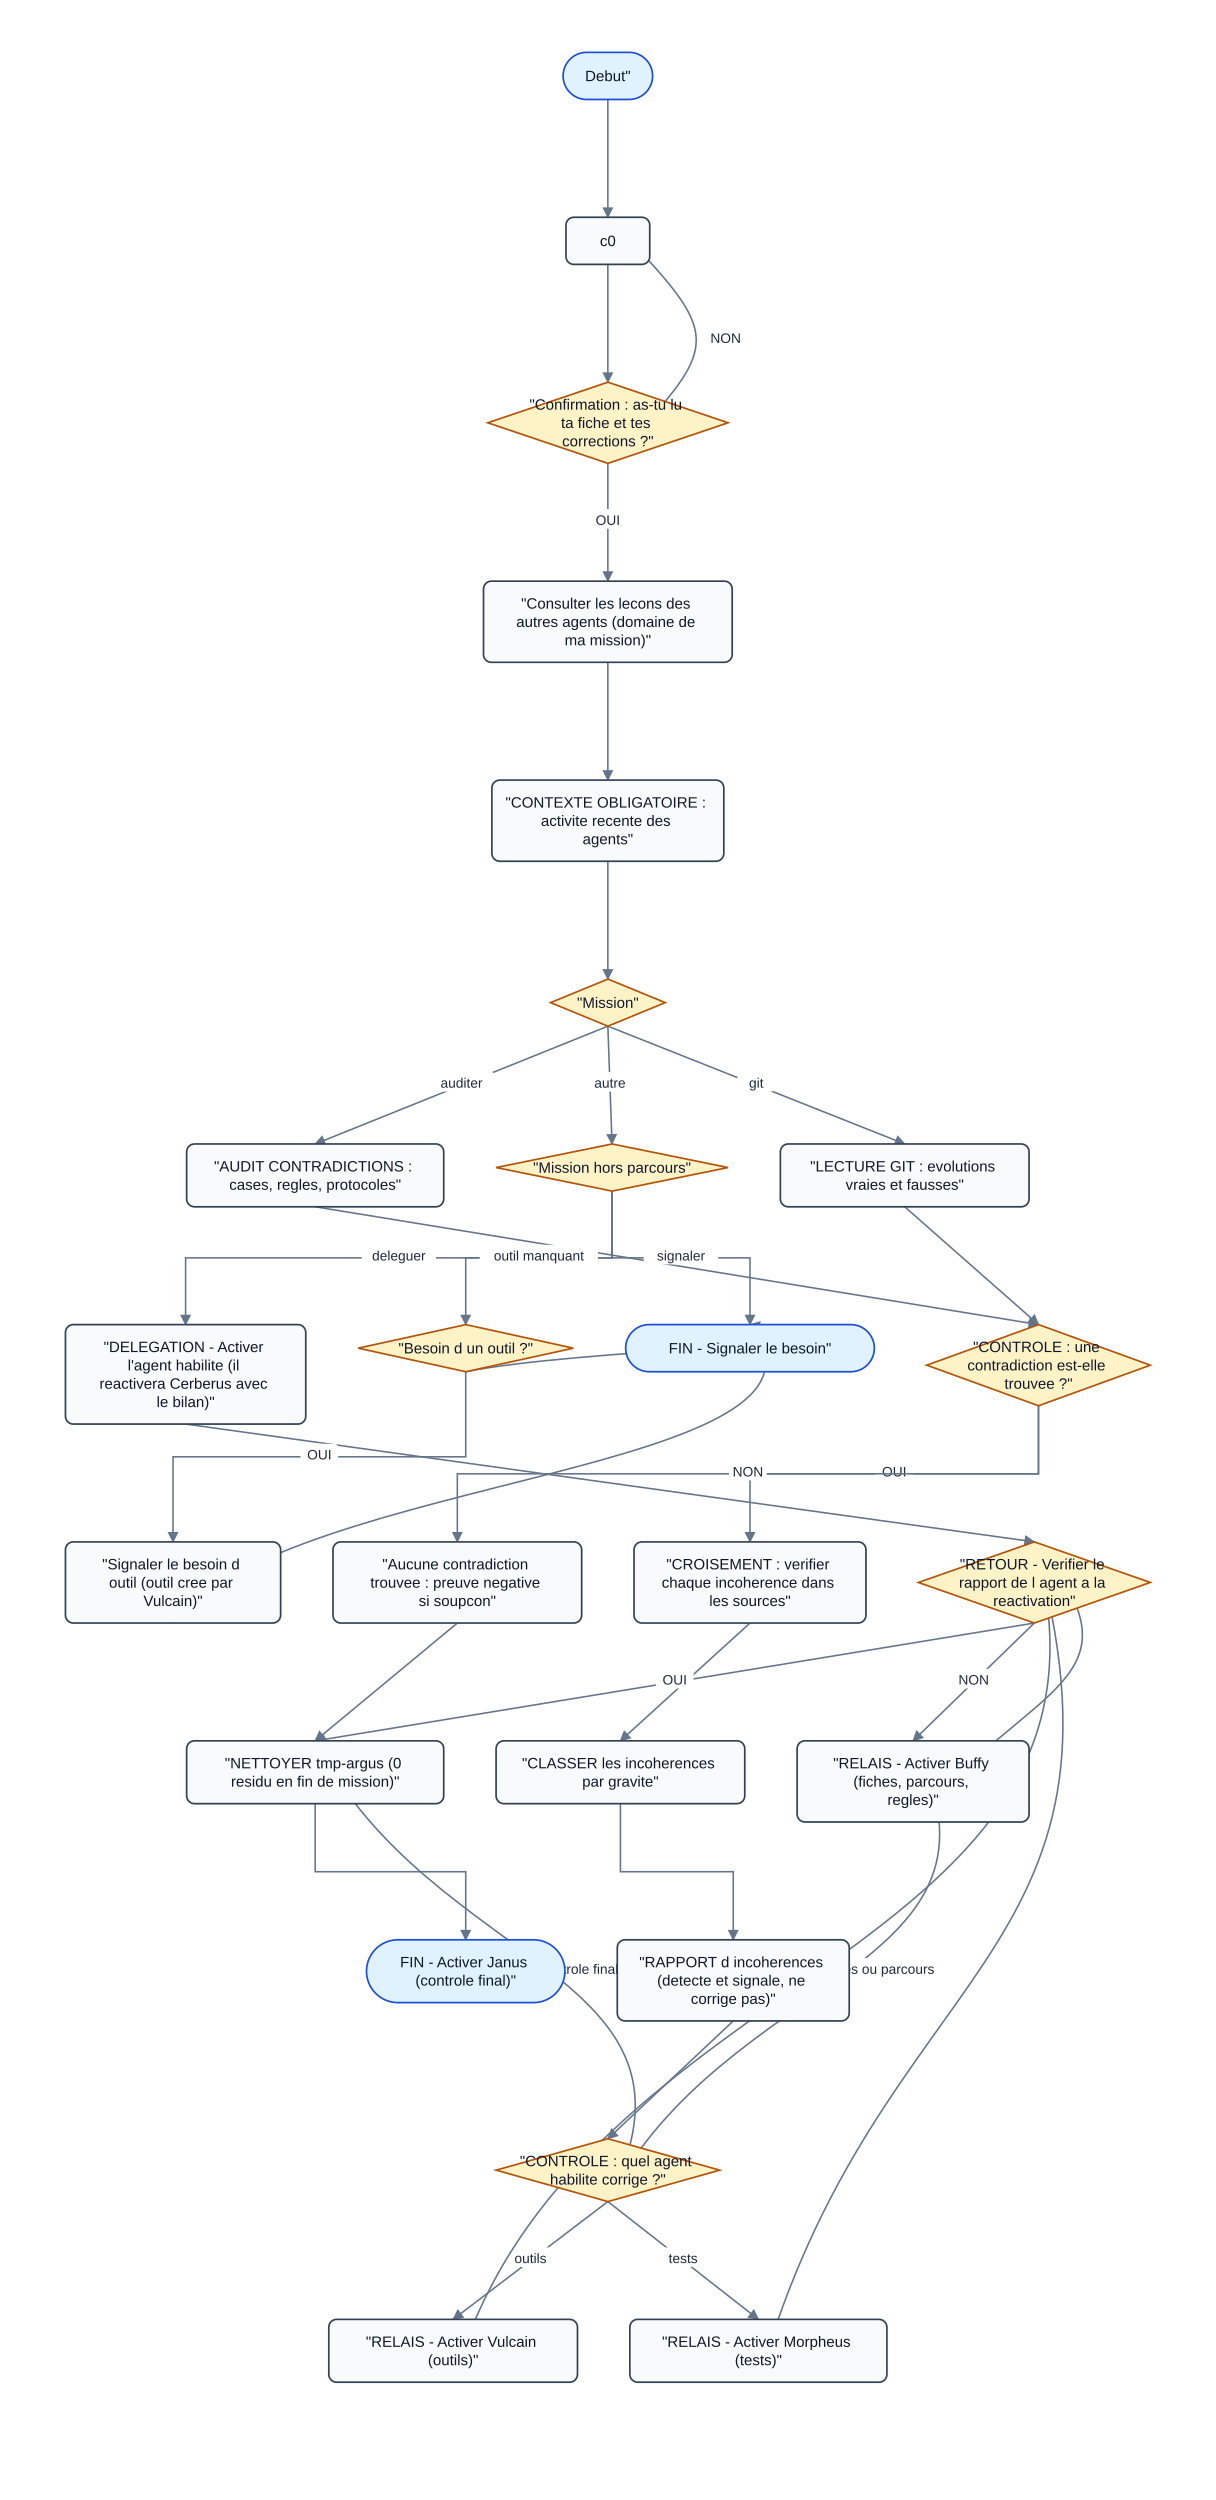
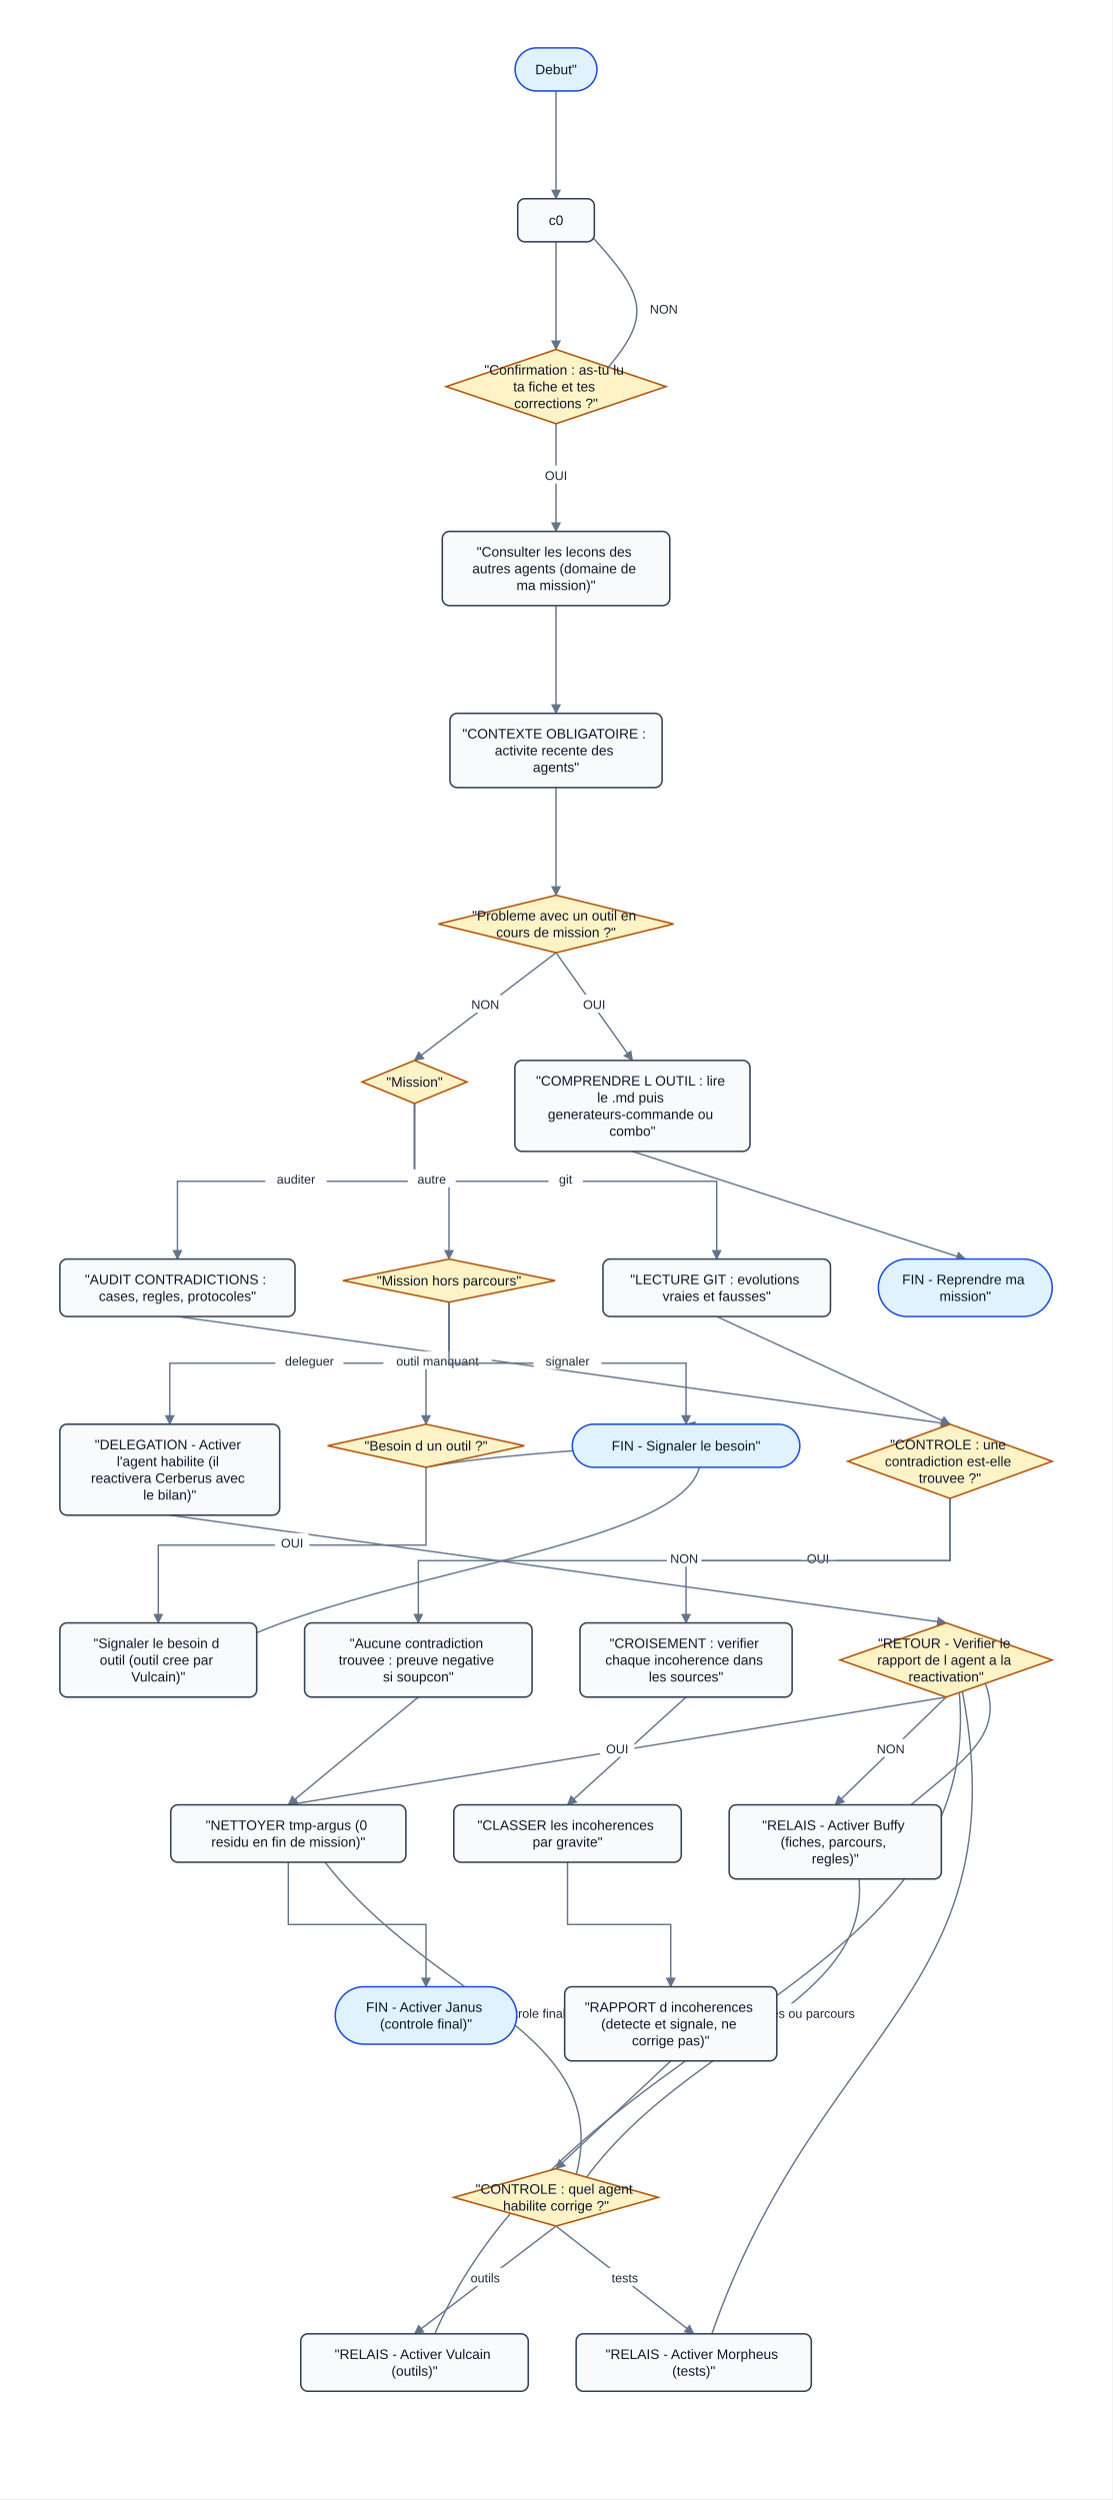
- <svg xmlns="http://www.w3.org/2000/svg" width="929" height="1910" viewBox="0 0 929 1910" font-family="Arial, Helvetica, sans-serif">
+ <svg xmlns="http://www.w3.org/2000/svg" width="929" height="2088" viewBox="0 0 929 2088" font-family="Arial, Helvetica, sans-serif">
  <defs>
    <marker id="fleche" viewBox="0 0 10 10" refX="9" refY="5" markerWidth="7" markerHeight="7" orient="auto-start-reverse">
      <path d="M 0 0 L 10 5 L 0 10 z" fill="#64748b" />
    </marker>
  </defs>
-   <rect width="929" height="1910" fill="#ffffff" />
+   <rect width="929" height="2088" fill="#ffffff" />
  <path d="M 464.4 76.0 L 464.4 166.0" fill="none" stroke="#64748b" stroke-width="1.2" marker-end="url(#fleche)" />
  <path d="M 464.4 202.0 L 464.4 292.0" fill="none" stroke="#64748b" stroke-width="1.2" marker-end="url(#fleche)" />
  <path d="M 464.4 354.0 L 464.4 444.0" fill="none" stroke="#64748b" stroke-width="1.2" marker-end="url(#fleche)" />
  <rect x="450.0" y="389.0" width="28.8" height="15" rx="3" fill="#ffffff" stroke="none" />
  <text x="464.4" y="401.0" text-anchor="middle" font-size="10.5" fill="#1e293b">OUI</text>
  <path d="M 464.4 354.0 C 554.4 260.0, 554.4 260.0, 464.4 166.0" fill="none" stroke="#64748b" stroke-width="1.2" marker-end="url(#fleche)" />
  <rect x="540.0" y="250.0" width="28.8" height="15" rx="3" fill="#ffffff" stroke="none" />
  <text x="554.4" y="262.0" text-anchor="middle" font-size="10.5" fill="#1e293b">NON</text>
  <path d="M 464.4 658.0 L 464.4 748.0" fill="none" stroke="#64748b" stroke-width="1.2" marker-end="url(#fleche)" />
  <path d="M 464.4 506.0 L 464.4 596.0" fill="none" stroke="#64748b" stroke-width="1.2" marker-end="url(#fleche)" />
-   <path d="M 464.4 784.0 L 240.8 874.0" fill="none" stroke="#64748b" stroke-width="1.2" marker-end="url(#fleche)" />
-   <rect x="327.0" y="819.0" width="51.2" height="15" rx="3" fill="#ffffff" stroke="none" />
-   <text x="352.6" y="831.0" text-anchor="middle" font-size="10.5" fill="#1e293b">auditer</text>
-   <path d="M 464.4 784.0 L 691.2 874.0" fill="none" stroke="#64748b" stroke-width="1.2" marker-end="url(#fleche)" />
-   <rect x="563.4" y="819.0" width="28.8" height="15" rx="3" fill="#ffffff" stroke="none" />
-   <text x="577.8" y="831.0" text-anchor="middle" font-size="10.5" fill="#1e293b">git</text>
-   <path d="M 464.4 784.0 L 467.6 874.0" fill="none" stroke="#64748b" stroke-width="1.2" marker-end="url(#fleche)" />
-   <rect x="446.0" y="819.0" width="40.0" height="15" rx="3" fill="#ffffff" stroke="none" />
-   <text x="466.0" y="831.0" text-anchor="middle" font-size="10.5" fill="#1e293b">autre</text>
-   <path d="M 240.8 922.0 L 793.4 1012.0" fill="none" stroke="#64748b" stroke-width="1.2" marker-end="url(#fleche)" />
-   <path d="M 467.6 910.0 V 961.0 H 141.8 V 1012.0" fill="none" stroke="#64748b" stroke-width="1.2" marker-end="url(#fleche)" />
-   <rect x="276.3" y="951.0" width="56.8" height="15" rx="3" fill="#ffffff" stroke="none" />
-   <text x="304.7" y="963.0" text-anchor="middle" font-size="10.5" fill="#1e293b">deleguer</text>
-   <path d="M 467.6 910.0 V 961.0 H 355.8 V 1012.0" fill="none" stroke="#64748b" stroke-width="1.2" marker-end="url(#fleche)" />
-   <rect x="366.5" y="951.0" width="90.4" height="15" rx="3" fill="#ffffff" stroke="none" />
-   <text x="411.7" y="963.0" text-anchor="middle" font-size="10.5" fill="#1e293b">outil manquant</text>
-   <path d="M 467.6 910.0 V 961.0 H 573.0 V 1012.0" fill="none" stroke="#64748b" stroke-width="1.2" marker-end="url(#fleche)" />
-   <rect x="491.9" y="951.0" width="56.8" height="15" rx="3" fill="#ffffff" stroke="none" />
-   <text x="520.3" y="963.0" text-anchor="middle" font-size="10.5" fill="#1e293b">signaler</text>
-   <path d="M 141.8 1088.0 L 790.2 1178.0" fill="none" stroke="#64748b" stroke-width="1.2" marker-end="url(#fleche)" />
-   <path d="M 355.8 1048.0 V 1113.0 H 132.2 V 1178.0" fill="none" stroke="#64748b" stroke-width="1.2" marker-end="url(#fleche)" />
-   <rect x="229.6" y="1103.0" width="28.8" height="15" rx="3" fill="#ffffff" stroke="none" />
-   <text x="244.0" y="1115.0" text-anchor="middle" font-size="10.5" fill="#1e293b">OUI</text>
-   <path d="M 355.8 1048.0 C 445.8 1030.0, 663.0 1030.0, 573.0 1012.0" fill="none" stroke="#64748b" stroke-width="1.2" marker-end="url(#fleche)" />
-   <rect x="540.0" y="1020.0" width="28.8" height="15" rx="3" fill="#ffffff" stroke="none" />
-   <text x="554.4" y="1032.0" text-anchor="middle" font-size="10.5" fill="#1e293b">NON</text>
-   <path d="M 132.2 1240.0 C 222.2 1126.0, 663.0 1126.0, 573.0 1012.0" fill="none" stroke="#64748b" stroke-width="1.2" marker-end="url(#fleche)" />
-   <path d="M 691.2 922.0 L 793.4 1012.0" fill="none" stroke="#64748b" stroke-width="1.2" marker-end="url(#fleche)" />
-   <path d="M 349.4 1240.0 L 240.8 1330.0" fill="none" stroke="#64748b" stroke-width="1.2" marker-end="url(#fleche)" />
-   <path d="M 240.8 1378.0 V 1430.0 H 355.8 V 1482.0" fill="none" stroke="#64748b" stroke-width="1.2" marker-end="url(#fleche)" />
-   <path d="M 793.4 1074.0 V 1126.0 H 573.0 V 1178.0" fill="none" stroke="#64748b" stroke-width="1.2" marker-end="url(#fleche)" />
-   <rect x="668.8" y="1116.0" width="28.8" height="15" rx="3" fill="#ffffff" stroke="none" />
-   <text x="683.2" y="1128.0" text-anchor="middle" font-size="10.5" fill="#1e293b">OUI</text>
-   <path d="M 793.4 1074.0 V 1126.0 H 349.4 V 1178.0" fill="none" stroke="#64748b" stroke-width="1.2" marker-end="url(#fleche)" />
-   <rect x="557.0" y="1116.0" width="28.8" height="15" rx="3" fill="#ffffff" stroke="none" />
-   <text x="571.4" y="1128.0" text-anchor="middle" font-size="10.5" fill="#1e293b">NON</text>
-   <path d="M 573.0 1240.0 L 474.0 1330.0" fill="none" stroke="#64748b" stroke-width="1.2" marker-end="url(#fleche)" />
-   <path d="M 474.0 1378.0 V 1430.0 H 560.2 V 1482.0" fill="none" stroke="#64748b" stroke-width="1.2" marker-end="url(#fleche)" />
-   <path d="M 560.2 1544.0 L 464.4 1634.0" fill="none" stroke="#64748b" stroke-width="1.2" marker-end="url(#fleche)" />
-   <path d="M 464.4 1682.0 C 554.4 1506.0, 787.6 1506.0, 697.6 1330.0" fill="none" stroke="#64748b" stroke-width="1.2" marker-end="url(#fleche)" />
-   <rect x="614.6" y="1496.0" width="112.8" height="15" rx="3" fill="#ffffff" stroke="none" />
-   <text x="671.0" y="1508.0" text-anchor="middle" font-size="10.5" fill="#1e293b">fiches ou parcours</text>
-   <path d="M 464.4 1682.0 L 346.2 1772.0" fill="none" stroke="#64748b" stroke-width="1.2" marker-end="url(#fleche)" />
-   <rect x="382.5" y="1717.0" width="45.6" height="15" rx="3" fill="#ffffff" stroke="none" />
-   <text x="405.3" y="1729.0" text-anchor="middle" font-size="10.5" fill="#1e293b">outils</text>
-   <path d="M 464.4 1682.0 L 579.4 1772.0" fill="none" stroke="#64748b" stroke-width="1.2" marker-end="url(#fleche)" />
-   <rect x="501.9" y="1717.0" width="40.0" height="15" rx="3" fill="#ffffff" stroke="none" />
-   <text x="521.9" y="1729.0" text-anchor="middle" font-size="10.5" fill="#1e293b">tests</text>
-   <path d="M 464.4 1682.0 C 554.4 1506.0, 330.8 1506.0, 240.8 1330.0" fill="none" stroke="#64748b" stroke-width="1.2" marker-end="url(#fleche)" />
-   <rect x="397.4" y="1496.0" width="90.4" height="15" rx="3" fill="#ffffff" stroke="none" />
-   <text x="442.6" y="1508.0" text-anchor="middle" font-size="10.5" fill="#1e293b">controle final</text>
-   <path d="M 697.6 1392.0 C 787.6 1285.0, 880.2 1285.0, 790.2 1178.0" fill="none" stroke="#64748b" stroke-width="1.2" marker-end="url(#fleche)" />
-   <path d="M 346.2 1820.0 C 436.2 1499.0, 880.2 1499.0, 790.2 1178.0" fill="none" stroke="#64748b" stroke-width="1.2" marker-end="url(#fleche)" />
-   <path d="M 579.4 1820.0 C 669.4 1499.0, 880.2 1499.0, 790.2 1178.0" fill="none" stroke="#64748b" stroke-width="1.2" marker-end="url(#fleche)" />
-   <path d="M 790.2 1240.0 L 240.8 1330.0" fill="none" stroke="#64748b" stroke-width="1.2" marker-end="url(#fleche)" />
-   <rect x="501.1" y="1275.0" width="28.8" height="15" rx="3" fill="#ffffff" stroke="none" />
-   <text x="515.5" y="1287.0" text-anchor="middle" font-size="10.5" fill="#1e293b">OUI</text>
-   <path d="M 790.2 1240.0 L 697.6 1330.0" fill="none" stroke="#64748b" stroke-width="1.2" marker-end="url(#fleche)" />
-   <rect x="729.5" y="1275.0" width="28.8" height="15" rx="3" fill="#ffffff" stroke="none" />
-   <text x="743.9" y="1287.0" text-anchor="middle" font-size="10.5" fill="#1e293b">NON</text>
+   <path d="M 346.2 922.0 V 987.0 H 148.2 V 1052.0" fill="none" stroke="#64748b" stroke-width="1.2" marker-end="url(#fleche)" />
+   <rect x="221.6" y="977.0" width="51.2" height="15" rx="3" fill="#ffffff" stroke="none" />
+   <text x="247.2" y="989.0" text-anchor="middle" font-size="10.5" fill="#1e293b">auditer</text>
+   <path d="M 346.2 922.0 V 987.0 H 598.6 V 1052.0" fill="none" stroke="#64748b" stroke-width="1.2" marker-end="url(#fleche)" />
+   <rect x="458.0" y="977.0" width="28.8" height="15" rx="3" fill="#ffffff" stroke="none" />
+   <text x="472.4" y="989.0" text-anchor="middle" font-size="10.5" fill="#1e293b">git</text>
+   <path d="M 346.2 922.0 V 987.0 H 375.0 V 1052.0" fill="none" stroke="#64748b" stroke-width="1.2" marker-end="url(#fleche)" />
+   <rect x="340.6" y="977.0" width="40.0" height="15" rx="3" fill="#ffffff" stroke="none" />
+   <text x="360.6" y="989.0" text-anchor="middle" font-size="10.5" fill="#1e293b">autre</text>
+   <path d="M 148.2 1100.0 L 793.4 1190.0" fill="none" stroke="#64748b" stroke-width="1.2" marker-end="url(#fleche)" />
+   <path d="M 375.0 1088.0 V 1139.0 H 141.8 V 1190.0" fill="none" stroke="#64748b" stroke-width="1.2" marker-end="url(#fleche)" />
+   <rect x="230.0" y="1129.0" width="56.8" height="15" rx="3" fill="#ffffff" stroke="none" />
+   <text x="258.4" y="1141.0" text-anchor="middle" font-size="10.5" fill="#1e293b">deleguer</text>
+   <path d="M 375.0 1088.0 V 1139.0 H 355.8 V 1190.0" fill="none" stroke="#64748b" stroke-width="1.2" marker-end="url(#fleche)" />
+   <rect x="320.2" y="1129.0" width="90.4" height="15" rx="3" fill="#ffffff" stroke="none" />
+   <text x="365.4" y="1141.0" text-anchor="middle" font-size="10.5" fill="#1e293b">outil manquant</text>
+   <path d="M 375.0 1088.0 V 1139.0 H 573.0 V 1190.0" fill="none" stroke="#64748b" stroke-width="1.2" marker-end="url(#fleche)" />
+   <rect x="445.6" y="1129.0" width="56.8" height="15" rx="3" fill="#ffffff" stroke="none" />
+   <text x="474.0" y="1141.0" text-anchor="middle" font-size="10.5" fill="#1e293b">signaler</text>
+   <path d="M 141.8 1266.0 L 790.2 1356.0" fill="none" stroke="#64748b" stroke-width="1.2" marker-end="url(#fleche)" />
+   <path d="M 355.8 1226.0 V 1291.0 H 132.2 V 1356.0" fill="none" stroke="#64748b" stroke-width="1.2" marker-end="url(#fleche)" />
+   <rect x="229.6" y="1281.0" width="28.8" height="15" rx="3" fill="#ffffff" stroke="none" />
+   <text x="244.0" y="1293.0" text-anchor="middle" font-size="10.5" fill="#1e293b">OUI</text>
+   <path d="M 355.8 1226.0 C 445.8 1208.0, 663.0 1208.0, 573.0 1190.0" fill="none" stroke="#64748b" stroke-width="1.2" marker-end="url(#fleche)" />
+   <rect x="540.0" y="1198.0" width="28.8" height="15" rx="3" fill="#ffffff" stroke="none" />
+   <text x="554.4" y="1210.0" text-anchor="middle" font-size="10.5" fill="#1e293b">NON</text>
+   <path d="M 132.2 1418.0 C 222.2 1304.0, 663.0 1304.0, 573.0 1190.0" fill="none" stroke="#64748b" stroke-width="1.2" marker-end="url(#fleche)" />
+   <path d="M 598.6 1100.0 L 793.4 1190.0" fill="none" stroke="#64748b" stroke-width="1.2" marker-end="url(#fleche)" />
+   <path d="M 349.4 1418.0 L 240.8 1508.0" fill="none" stroke="#64748b" stroke-width="1.2" marker-end="url(#fleche)" />
+   <path d="M 240.8 1556.0 V 1608.0 H 355.8 V 1660.0" fill="none" stroke="#64748b" stroke-width="1.2" marker-end="url(#fleche)" />
+   <path d="M 793.4 1252.0 V 1304.0 H 573.0 V 1356.0" fill="none" stroke="#64748b" stroke-width="1.2" marker-end="url(#fleche)" />
+   <rect x="668.8" y="1294.0" width="28.8" height="15" rx="3" fill="#ffffff" stroke="none" />
+   <text x="683.2" y="1306.0" text-anchor="middle" font-size="10.5" fill="#1e293b">OUI</text>
+   <path d="M 793.4 1252.0 V 1304.0 H 349.4 V 1356.0" fill="none" stroke="#64748b" stroke-width="1.2" marker-end="url(#fleche)" />
+   <rect x="557.0" y="1294.0" width="28.8" height="15" rx="3" fill="#ffffff" stroke="none" />
+   <text x="571.4" y="1306.0" text-anchor="middle" font-size="10.5" fill="#1e293b">NON</text>
+   <path d="M 573.0 1418.0 L 474.0 1508.0" fill="none" stroke="#64748b" stroke-width="1.2" marker-end="url(#fleche)" />
+   <path d="M 474.0 1556.0 V 1608.0 H 560.2 V 1660.0" fill="none" stroke="#64748b" stroke-width="1.2" marker-end="url(#fleche)" />
+   <path d="M 560.2 1722.0 L 464.4 1812.0" fill="none" stroke="#64748b" stroke-width="1.2" marker-end="url(#fleche)" />
+   <path d="M 464.4 1860.0 C 554.4 1684.0, 787.6 1684.0, 697.6 1508.0" fill="none" stroke="#64748b" stroke-width="1.2" marker-end="url(#fleche)" />
+   <rect x="614.6" y="1674.0" width="112.8" height="15" rx="3" fill="#ffffff" stroke="none" />
+   <text x="671.0" y="1686.0" text-anchor="middle" font-size="10.5" fill="#1e293b">fiches ou parcours</text>
+   <path d="M 464.4 1860.0 L 346.2 1950.0" fill="none" stroke="#64748b" stroke-width="1.2" marker-end="url(#fleche)" />
+   <rect x="382.5" y="1895.0" width="45.6" height="15" rx="3" fill="#ffffff" stroke="none" />
+   <text x="405.3" y="1907.0" text-anchor="middle" font-size="10.5" fill="#1e293b">outils</text>
+   <path d="M 464.4 1860.0 L 579.4 1950.0" fill="none" stroke="#64748b" stroke-width="1.2" marker-end="url(#fleche)" />
+   <rect x="501.9" y="1895.0" width="40.0" height="15" rx="3" fill="#ffffff" stroke="none" />
+   <text x="521.9" y="1907.0" text-anchor="middle" font-size="10.5" fill="#1e293b">tests</text>
+   <path d="M 464.4 1860.0 C 554.4 1684.0, 330.8 1684.0, 240.8 1508.0" fill="none" stroke="#64748b" stroke-width="1.2" marker-end="url(#fleche)" />
+   <rect x="397.4" y="1674.0" width="90.4" height="15" rx="3" fill="#ffffff" stroke="none" />
+   <text x="442.6" y="1686.0" text-anchor="middle" font-size="10.5" fill="#1e293b">controle final</text>
+   <path d="M 697.6 1570.0 C 787.6 1463.0, 880.2 1463.0, 790.2 1356.0" fill="none" stroke="#64748b" stroke-width="1.2" marker-end="url(#fleche)" />
+   <path d="M 346.2 1998.0 C 436.2 1677.0, 880.2 1677.0, 790.2 1356.0" fill="none" stroke="#64748b" stroke-width="1.2" marker-end="url(#fleche)" />
+   <path d="M 579.4 1998.0 C 669.4 1677.0, 880.2 1677.0, 790.2 1356.0" fill="none" stroke="#64748b" stroke-width="1.2" marker-end="url(#fleche)" />
+   <path d="M 790.2 1418.0 L 240.8 1508.0" fill="none" stroke="#64748b" stroke-width="1.2" marker-end="url(#fleche)" />
+   <rect x="501.1" y="1453.0" width="28.8" height="15" rx="3" fill="#ffffff" stroke="none" />
+   <text x="515.5" y="1465.0" text-anchor="middle" font-size="10.5" fill="#1e293b">OUI</text>
+   <path d="M 790.2 1418.0 L 697.6 1508.0" fill="none" stroke="#64748b" stroke-width="1.2" marker-end="url(#fleche)" />
+   <rect x="729.5" y="1453.0" width="28.8" height="15" rx="3" fill="#ffffff" stroke="none" />
+   <text x="743.9" y="1465.0" text-anchor="middle" font-size="10.5" fill="#1e293b">NON</text>
+   <path d="M 464.4 796.0 L 528.2 886.0" fill="none" stroke="#64748b" stroke-width="1.2" marker-end="url(#fleche)" />
+   <rect x="481.9" y="831.0" width="28.8" height="15" rx="3" fill="#ffffff" stroke="none" />
+   <text x="496.3" y="843.0" text-anchor="middle" font-size="10.5" fill="#1e293b">OUI</text>
+   <path d="M 464.4 796.0 L 346.2 886.0" fill="none" stroke="#64748b" stroke-width="1.2" marker-end="url(#fleche)" />
+   <rect x="390.9" y="831.0" width="28.8" height="15" rx="3" fill="#ffffff" stroke="none" />
+   <text x="405.3" y="843.0" text-anchor="middle" font-size="10.5" fill="#1e293b">NON</text>
+   <path d="M 528.2 962.0 L 806.2 1052.0" fill="none" stroke="#64748b" stroke-width="1.2" marker-end="url(#fleche)" />
  <rect x="430.2" y="40.0" width="68.4" height="36.0" rx="18.0" fill="#e0f2fe" stroke="#1d4ed8" stroke-width="1.3" />
  <text x="464.4" y="62.0" text-anchor="middle" font-size="11.5" fill="#0f172a">
    <tspan x="464.4" dy="0">Debut"</tspan>
  </text>
  <rect x="432.4" y="166.0" width="64.0" height="36.0" rx="6.0" fill="#f8fafc" stroke="#334155" stroke-width="1.3" />
  <text x="464.4" y="188.0" text-anchor="middle" font-size="11.5" fill="#0f172a">
    <tspan x="464.4" dy="0">c0</tspan>
  </text>
  <path d="M 464.4 292.0 L 556.2 323.0 L 464.4 354.0 L 372.6 323.0 Z" fill="#fef3c7" stroke="#b45309" stroke-width="1.3" />
  <text x="464.4" y="313.0" text-anchor="middle" font-size="11.5" fill="#0f172a">
    <tspan x="464.4" dy="0">"Confirmation : as-tu lu</tspan>
    <tspan x="464.4" dy="14">ta fiche et tes</tspan>
    <tspan x="464.4" dy="14">corrections ?"</tspan>
  </text>
  <rect x="375.8" y="596.0" width="177.2" height="62.0" rx="6.0" fill="#f8fafc" stroke="#334155" stroke-width="1.3" />
  <text x="464.4" y="617.0" text-anchor="middle" font-size="11.5" fill="#0f172a">
    <tspan x="464.4" dy="0">"CONTEXTE OBLIGATOIRE :</tspan>
    <tspan x="464.4" dy="14">activite recente des</tspan>
    <tspan x="464.4" dy="14">agents"</tspan>
  </text>
  <rect x="369.4" y="444.0" width="190.0" height="62.0" rx="6.0" fill="#f8fafc" stroke="#334155" stroke-width="1.3" />
  <text x="464.4" y="465.0" text-anchor="middle" font-size="11.5" fill="#0f172a">
    <tspan x="464.4" dy="0">"Consulter les lecons des</tspan>
    <tspan x="464.4" dy="14">autres agents (domaine de</tspan>
    <tspan x="464.4" dy="14">ma mission)"</tspan>
  </text>
-   <path d="M 464.4 748.0 L 508.2 766.0 L 464.4 784.0 L 420.6 766.0 Z" fill="#fef3c7" stroke="#b45309" stroke-width="1.3" />
-   <text x="464.4" y="770.0" text-anchor="middle" font-size="11.5" fill="#0f172a">
-     <tspan x="464.4" dy="0">"Mission"</tspan>
-   </text>
-   <rect x="280.0" y="1482.0" width="151.6" height="48.0" rx="24.0" fill="#e0f2fe" stroke="#1d4ed8" stroke-width="1.3" />
-   <text x="355.8" y="1503.0" text-anchor="middle" font-size="11.5" fill="#0f172a">
+   <path d="M 346.2 886.0 L 390.0 904.0 L 346.2 922.0 L 302.4 904.0 Z" fill="#fef3c7" stroke="#b45309" stroke-width="1.3" />
+   <text x="346.2" y="908.0" text-anchor="middle" font-size="11.5" fill="#0f172a">
+     <tspan x="346.2" dy="0">"Mission"</tspan>
+   </text>
+   <rect x="280.0" y="1660.0" width="151.6" height="48.0" rx="24.0" fill="#e0f2fe" stroke="#1d4ed8" stroke-width="1.3" />
+   <text x="355.8" y="1681.0" text-anchor="middle" font-size="11.5" fill="#0f172a">
    <tspan x="355.8" dy="0">FIN - Activer Janus</tspan>
    <tspan x="355.8" dy="14">(controle final)"</tspan>
  </text>
-   <rect x="142.6" y="874.0" width="196.4" height="48.0" rx="6.0" fill="#f8fafc" stroke="#334155" stroke-width="1.3" />
-   <text x="240.8" y="895.0" text-anchor="middle" font-size="11.5" fill="#0f172a">
-     <tspan x="240.8" dy="0">"AUDIT CONTRADICTIONS :</tspan>
-     <tspan x="240.8" dy="14">cases, regles, protocoles"</tspan>
-   </text>
-   <path d="M 467.6 874.0 L 556.2 892.0 L 467.6 910.0 L 379.0 892.0 Z" fill="#fef3c7" stroke="#b45309" stroke-width="1.3" />
-   <text x="467.6" y="896.0" text-anchor="middle" font-size="11.5" fill="#0f172a">
-     <tspan x="467.6" dy="0">"Mission hors parcours"</tspan>
-   </text>
-   <rect x="50.0" y="1012.0" width="183.6" height="76.0" rx="6.0" fill="#f8fafc" stroke="#334155" stroke-width="1.3" />
-   <text x="141.8" y="1033.0" text-anchor="middle" font-size="11.5" fill="#0f172a">
+   <rect x="50.0" y="1052.0" width="196.4" height="48.0" rx="6.0" fill="#f8fafc" stroke="#334155" stroke-width="1.3" />
+   <text x="148.2" y="1073.0" text-anchor="middle" font-size="11.5" fill="#0f172a">
+     <tspan x="148.2" dy="0">"AUDIT CONTRADICTIONS :</tspan>
+     <tspan x="148.2" dy="14">cases, regles, protocoles"</tspan>
+   </text>
+   <path d="M 375.0 1052.0 L 463.6 1070.0 L 375.0 1088.0 L 286.4 1070.0 Z" fill="#fef3c7" stroke="#b45309" stroke-width="1.3" />
+   <text x="375.0" y="1074.0" text-anchor="middle" font-size="11.5" fill="#0f172a">
+     <tspan x="375.0" dy="0">"Mission hors parcours"</tspan>
+   </text>
+   <rect x="50.0" y="1190.0" width="183.6" height="76.0" rx="6.0" fill="#f8fafc" stroke="#334155" stroke-width="1.3" />
+   <text x="141.8" y="1211.0" text-anchor="middle" font-size="11.5" fill="#0f172a">
    <tspan x="141.8" dy="0">"DELEGATION - Activer</tspan>
    <tspan x="141.8" dy="14">l'agent habilite (il</tspan>
    <tspan x="141.8" dy="14">reactivera Cerberus avec</tspan>
    <tspan x="141.8" dy="14">le bilan)"</tspan>
  </text>
-   <path d="M 355.8 1012.0 L 438.0 1030.0 L 355.8 1048.0 L 273.6 1030.0 Z" fill="#fef3c7" stroke="#b45309" stroke-width="1.3" />
-   <text x="355.8" y="1034.0" text-anchor="middle" font-size="11.5" fill="#0f172a">
+   <path d="M 355.8 1190.0 L 438.0 1208.0 L 355.8 1226.0 L 273.6 1208.0 Z" fill="#fef3c7" stroke="#b45309" stroke-width="1.3" />
+   <text x="355.8" y="1212.0" text-anchor="middle" font-size="11.5" fill="#0f172a">
    <tspan x="355.8" dy="0">"Besoin d un outil ?"</tspan>
  </text>
-   <rect x="50.0" y="1178.0" width="164.4" height="62.0" rx="6.0" fill="#f8fafc" stroke="#334155" stroke-width="1.3" />
-   <text x="132.2" y="1199.0" text-anchor="middle" font-size="11.5" fill="#0f172a">
+   <rect x="50.0" y="1356.0" width="164.4" height="62.0" rx="6.0" fill="#f8fafc" stroke="#334155" stroke-width="1.3" />
+   <text x="132.2" y="1377.0" text-anchor="middle" font-size="11.5" fill="#0f172a">
    <tspan x="132.2" dy="0">"Signaler le besoin d</tspan>
    <tspan x="132.2" dy="14">outil (outil cree par</tspan>
    <tspan x="132.2" dy="14">Vulcain)"</tspan>
  </text>
-   <rect x="478.0" y="1012.0" width="190.0" height="36.0" rx="18.0" fill="#e0f2fe" stroke="#1d4ed8" stroke-width="1.3" />
-   <text x="573.0" y="1034.0" text-anchor="middle" font-size="11.5" fill="#0f172a">
+   <rect x="478.0" y="1190.0" width="190.0" height="36.0" rx="18.0" fill="#e0f2fe" stroke="#1d4ed8" stroke-width="1.3" />
+   <text x="573.0" y="1212.0" text-anchor="middle" font-size="11.5" fill="#0f172a">
    <tspan x="573.0" dy="0">FIN - Signaler le besoin"</tspan>
  </text>
-   <rect x="596.2" y="874.0" width="190.0" height="48.0" rx="6.0" fill="#f8fafc" stroke="#334155" stroke-width="1.3" />
-   <text x="691.2" y="895.0" text-anchor="middle" font-size="11.5" fill="#0f172a">
-     <tspan x="691.2" dy="0">"LECTURE GIT : evolutions</tspan>
-     <tspan x="691.2" dy="14">vraies et fausses"</tspan>
-   </text>
-   <rect x="254.4" y="1178.0" width="190.0" height="62.0" rx="6.0" fill="#f8fafc" stroke="#334155" stroke-width="1.3" />
-   <text x="349.4" y="1199.0" text-anchor="middle" font-size="11.5" fill="#0f172a">
+   <rect x="503.6" y="1052.0" width="190.0" height="48.0" rx="6.0" fill="#f8fafc" stroke="#334155" stroke-width="1.3" />
+   <text x="598.6" y="1073.0" text-anchor="middle" font-size="11.5" fill="#0f172a">
+     <tspan x="598.6" dy="0">"LECTURE GIT : evolutions</tspan>
+     <tspan x="598.6" dy="14">vraies et fausses"</tspan>
+   </text>
+   <rect x="254.4" y="1356.0" width="190.0" height="62.0" rx="6.0" fill="#f8fafc" stroke="#334155" stroke-width="1.3" />
+   <text x="349.4" y="1377.0" text-anchor="middle" font-size="11.5" fill="#0f172a">
    <tspan x="349.4" dy="0">"Aucune contradiction</tspan>
    <tspan x="349.4" dy="14">trouvee : preuve negative</tspan>
    <tspan x="349.4" dy="14">si soupcon"</tspan>
  </text>
-   <rect x="142.6" y="1330.0" width="196.4" height="48.0" rx="6.0" fill="#f8fafc" stroke="#334155" stroke-width="1.3" />
-   <text x="240.8" y="1351.0" text-anchor="middle" font-size="11.5" fill="#0f172a">
+   <rect x="142.6" y="1508.0" width="196.4" height="48.0" rx="6.0" fill="#f8fafc" stroke="#334155" stroke-width="1.3" />
+   <text x="240.8" y="1529.0" text-anchor="middle" font-size="11.5" fill="#0f172a">
    <tspan x="240.8" dy="0">"NETTOYER tmp-argus (0</tspan>
    <tspan x="240.8" dy="14">residu en fin de mission)"</tspan>
  </text>
-   <path d="M 793.4 1012.0 L 878.8 1043.0 L 793.4 1074.0 L 708.0 1043.0 Z" fill="#fef3c7" stroke="#b45309" stroke-width="1.3" />
-   <text x="793.4" y="1033.0" text-anchor="middle" font-size="11.5" fill="#0f172a">
+   <path d="M 793.4 1190.0 L 878.8 1221.0 L 793.4 1252.0 L 708.0 1221.0 Z" fill="#fef3c7" stroke="#b45309" stroke-width="1.3" />
+   <text x="793.4" y="1211.0" text-anchor="middle" font-size="11.5" fill="#0f172a">
    <tspan x="793.4" dy="0">"CONTROLE : une</tspan>
    <tspan x="793.4" dy="14">contradiction est-elle</tspan>
    <tspan x="793.4" dy="14">trouvee ?"</tspan>
  </text>
-   <rect x="484.4" y="1178.0" width="177.2" height="62.0" rx="6.0" fill="#f8fafc" stroke="#334155" stroke-width="1.3" />
-   <text x="573.0" y="1199.0" text-anchor="middle" font-size="11.5" fill="#0f172a">
+   <rect x="484.4" y="1356.0" width="177.2" height="62.0" rx="6.0" fill="#f8fafc" stroke="#334155" stroke-width="1.3" />
+   <text x="573.0" y="1377.0" text-anchor="middle" font-size="11.5" fill="#0f172a">
    <tspan x="573.0" dy="0">"CROISEMENT : verifier</tspan>
    <tspan x="573.0" dy="14">chaque incoherence dans</tspan>
    <tspan x="573.0" dy="14">les sources"</tspan>
  </text>
-   <rect x="379.0" y="1330.0" width="190.0" height="48.0" rx="6.0" fill="#f8fafc" stroke="#334155" stroke-width="1.3" />
-   <text x="474.0" y="1351.0" text-anchor="middle" font-size="11.5" fill="#0f172a">
+   <rect x="379.0" y="1508.0" width="190.0" height="48.0" rx="6.0" fill="#f8fafc" stroke="#334155" stroke-width="1.3" />
+   <text x="474.0" y="1529.0" text-anchor="middle" font-size="11.5" fill="#0f172a">
    <tspan x="474.0" dy="0">"CLASSER les incoherences</tspan>
    <tspan x="474.0" dy="14">par gravite"</tspan>
  </text>
-   <rect x="471.6" y="1482.0" width="177.2" height="62.0" rx="6.0" fill="#f8fafc" stroke="#334155" stroke-width="1.3" />
-   <text x="560.2" y="1503.0" text-anchor="middle" font-size="11.5" fill="#0f172a">
+   <rect x="471.6" y="1660.0" width="177.2" height="62.0" rx="6.0" fill="#f8fafc" stroke="#334155" stroke-width="1.3" />
+   <text x="560.2" y="1681.0" text-anchor="middle" font-size="11.5" fill="#0f172a">
    <tspan x="560.2" dy="0">"RAPPORT d incoherences</tspan>
    <tspan x="560.2" dy="14">(detecte et signale, ne</tspan>
    <tspan x="560.2" dy="14">corrige pas)"</tspan>
  </text>
-   <path d="M 464.4 1634.0 L 549.8 1658.0 L 464.4 1682.0 L 379.0 1658.0 Z" fill="#fef3c7" stroke="#b45309" stroke-width="1.3" />
-   <text x="464.4" y="1655.0" text-anchor="middle" font-size="11.5" fill="#0f172a">
+   <path d="M 464.4 1812.0 L 549.8 1836.0 L 464.4 1860.0 L 379.0 1836.0 Z" fill="#fef3c7" stroke="#b45309" stroke-width="1.3" />
+   <text x="464.4" y="1833.0" text-anchor="middle" font-size="11.5" fill="#0f172a">
    <tspan x="464.4" dy="0">"CONTROLE : quel agent</tspan>
    <tspan x="464.4" dy="14">habilite corrige ?"</tspan>
  </text>
-   <rect x="609.0" y="1330.0" width="177.2" height="62.0" rx="6.0" fill="#f8fafc" stroke="#334155" stroke-width="1.3" />
-   <text x="697.6" y="1351.0" text-anchor="middle" font-size="11.5" fill="#0f172a">
+   <rect x="609.0" y="1508.0" width="177.2" height="62.0" rx="6.0" fill="#f8fafc" stroke="#334155" stroke-width="1.3" />
+   <text x="697.6" y="1529.0" text-anchor="middle" font-size="11.5" fill="#0f172a">
    <tspan x="697.6" dy="0">"RELAIS - Activer Buffy</tspan>
    <tspan x="697.6" dy="14">(fiches, parcours,</tspan>
    <tspan x="697.6" dy="14">regles)"</tspan>
  </text>
-   <rect x="251.2" y="1772.0" width="190.0" height="48.0" rx="6.0" fill="#f8fafc" stroke="#334155" stroke-width="1.3" />
-   <text x="346.2" y="1793.0" text-anchor="middle" font-size="11.5" fill="#0f172a">
+   <rect x="251.2" y="1950.0" width="190.0" height="48.0" rx="6.0" fill="#f8fafc" stroke="#334155" stroke-width="1.3" />
+   <text x="346.2" y="1971.0" text-anchor="middle" font-size="11.5" fill="#0f172a">
    <tspan x="346.2" dy="0">"RELAIS - Activer Vulcain</tspan>
    <tspan x="346.2" dy="14">(outils)"</tspan>
  </text>
-   <rect x="481.2" y="1772.0" width="196.4" height="48.0" rx="6.0" fill="#f8fafc" stroke="#334155" stroke-width="1.3" />
-   <text x="579.4" y="1793.0" text-anchor="middle" font-size="11.5" fill="#0f172a">
+   <rect x="481.2" y="1950.0" width="196.4" height="48.0" rx="6.0" fill="#f8fafc" stroke="#334155" stroke-width="1.3" />
+   <text x="579.4" y="1971.0" text-anchor="middle" font-size="11.5" fill="#0f172a">
    <tspan x="579.4" dy="0">"RELAIS - Activer Morpheus</tspan>
    <tspan x="579.4" dy="14">(tests)"</tspan>
  </text>
-   <path d="M 790.2 1178.0 L 878.8 1209.0 L 790.2 1240.0 L 701.6 1209.0 Z" fill="#fef3c7" stroke="#b45309" stroke-width="1.3" />
-   <text x="790.2" y="1199.0" text-anchor="middle" font-size="11.5" fill="#0f172a">
+   <path d="M 790.2 1356.0 L 878.8 1387.0 L 790.2 1418.0 L 701.6 1387.0 Z" fill="#fef3c7" stroke="#b45309" stroke-width="1.3" />
+   <text x="790.2" y="1377.0" text-anchor="middle" font-size="11.5" fill="#0f172a">
    <tspan x="790.2" dy="0">"RETOUR - Verifier le</tspan>
    <tspan x="790.2" dy="14">rapport de l agent a la</tspan>
    <tspan x="790.2" dy="14">reactivation"</tspan>
  </text>
+   <path d="M 464.4 748.0 L 562.6 772.0 L 464.4 796.0 L 366.2 772.0 Z" fill="#fef3c7" stroke="#b45309" stroke-width="1.3" />
+   <text x="464.4" y="769.0" text-anchor="middle" font-size="11.5" fill="#0f172a">
+     <tspan x="464.4" dy="0">"Probleme avec un outil en</tspan>
+     <tspan x="464.4" dy="14">cours de mission ?"</tspan>
+   </text>
+   <rect x="430.0" y="886.0" width="196.4" height="76.0" rx="6.0" fill="#f8fafc" stroke="#334155" stroke-width="1.3" />
+   <text x="528.2" y="907.0" text-anchor="middle" font-size="11.5" fill="#0f172a">
+     <tspan x="528.2" dy="0">"COMPRENDRE L OUTIL : lire</tspan>
+     <tspan x="528.2" dy="14">le .md puis</tspan>
+     <tspan x="528.2" dy="14">generateurs-commande ou</tspan>
+     <tspan x="528.2" dy="14">combo"</tspan>
+   </text>
+   <rect x="733.6" y="1052.0" width="145.2" height="48.0" rx="24.0" fill="#e0f2fe" stroke="#1d4ed8" stroke-width="1.3" />
+   <text x="806.2" y="1073.0" text-anchor="middle" font-size="11.5" fill="#0f172a">
+     <tspan x="806.2" dy="0">FIN - Reprendre ma</tspan>
+     <tspan x="806.2" dy="14">mission"</tspan>
+   </text>
</svg>
